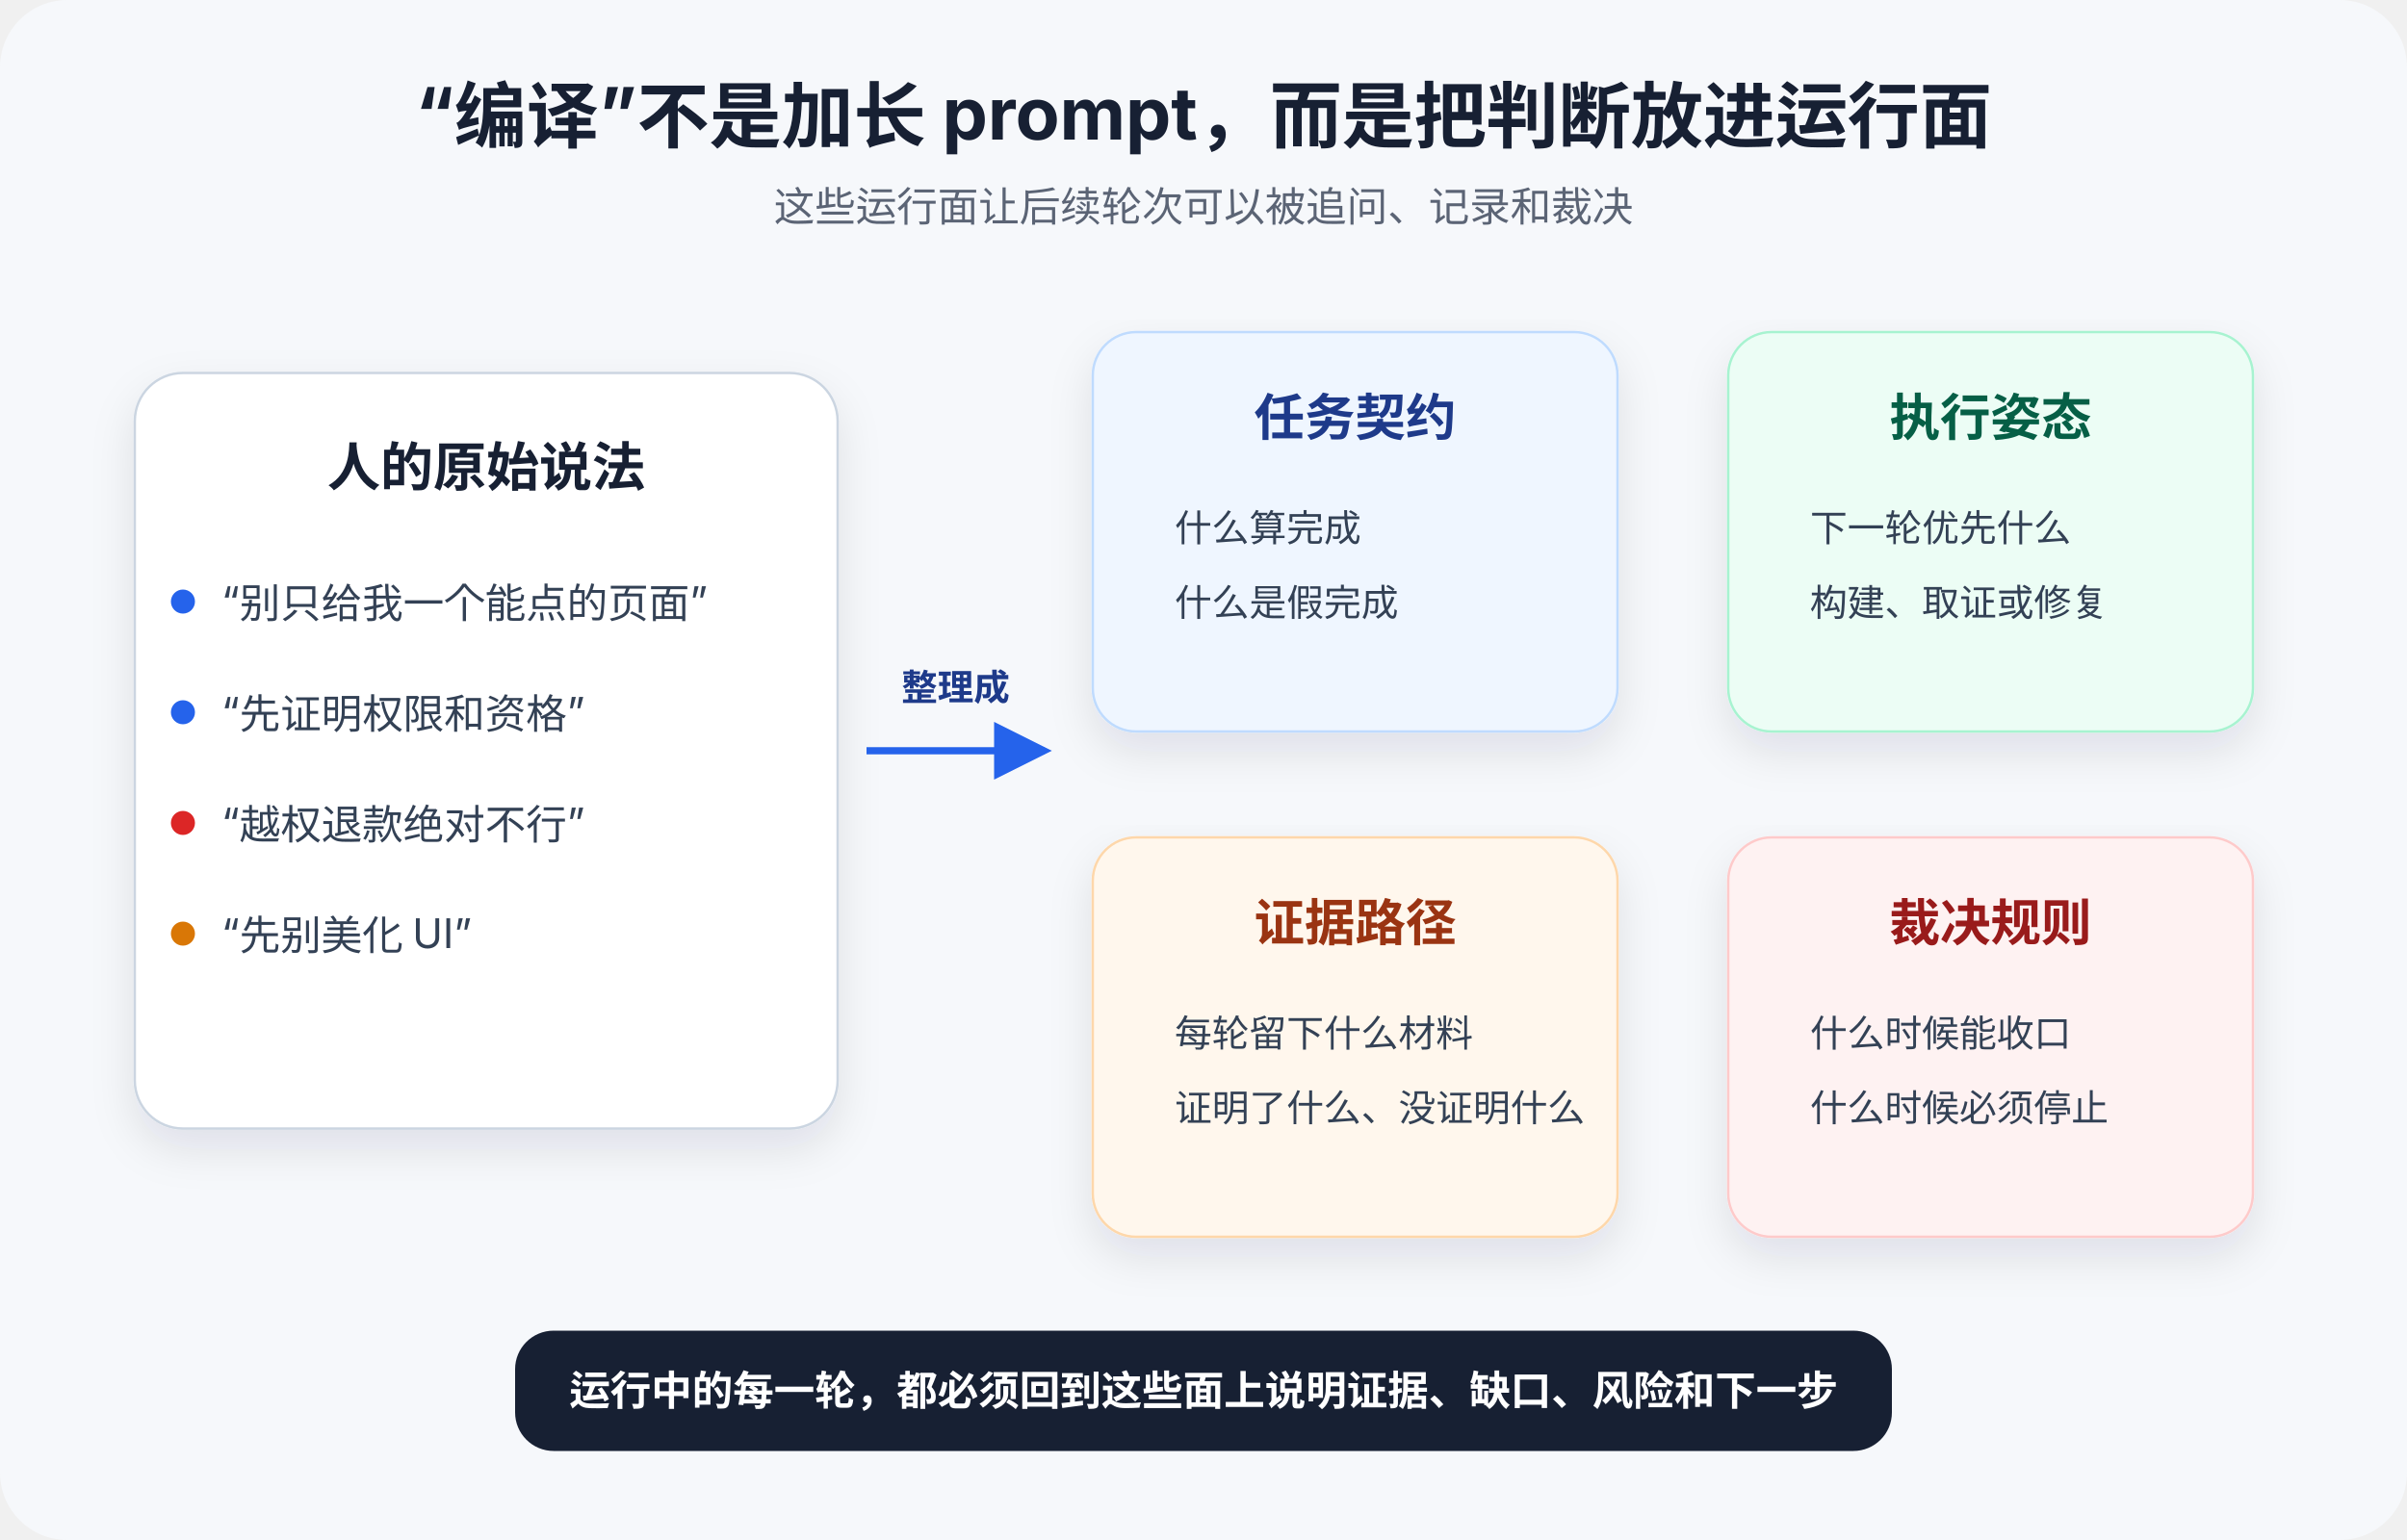
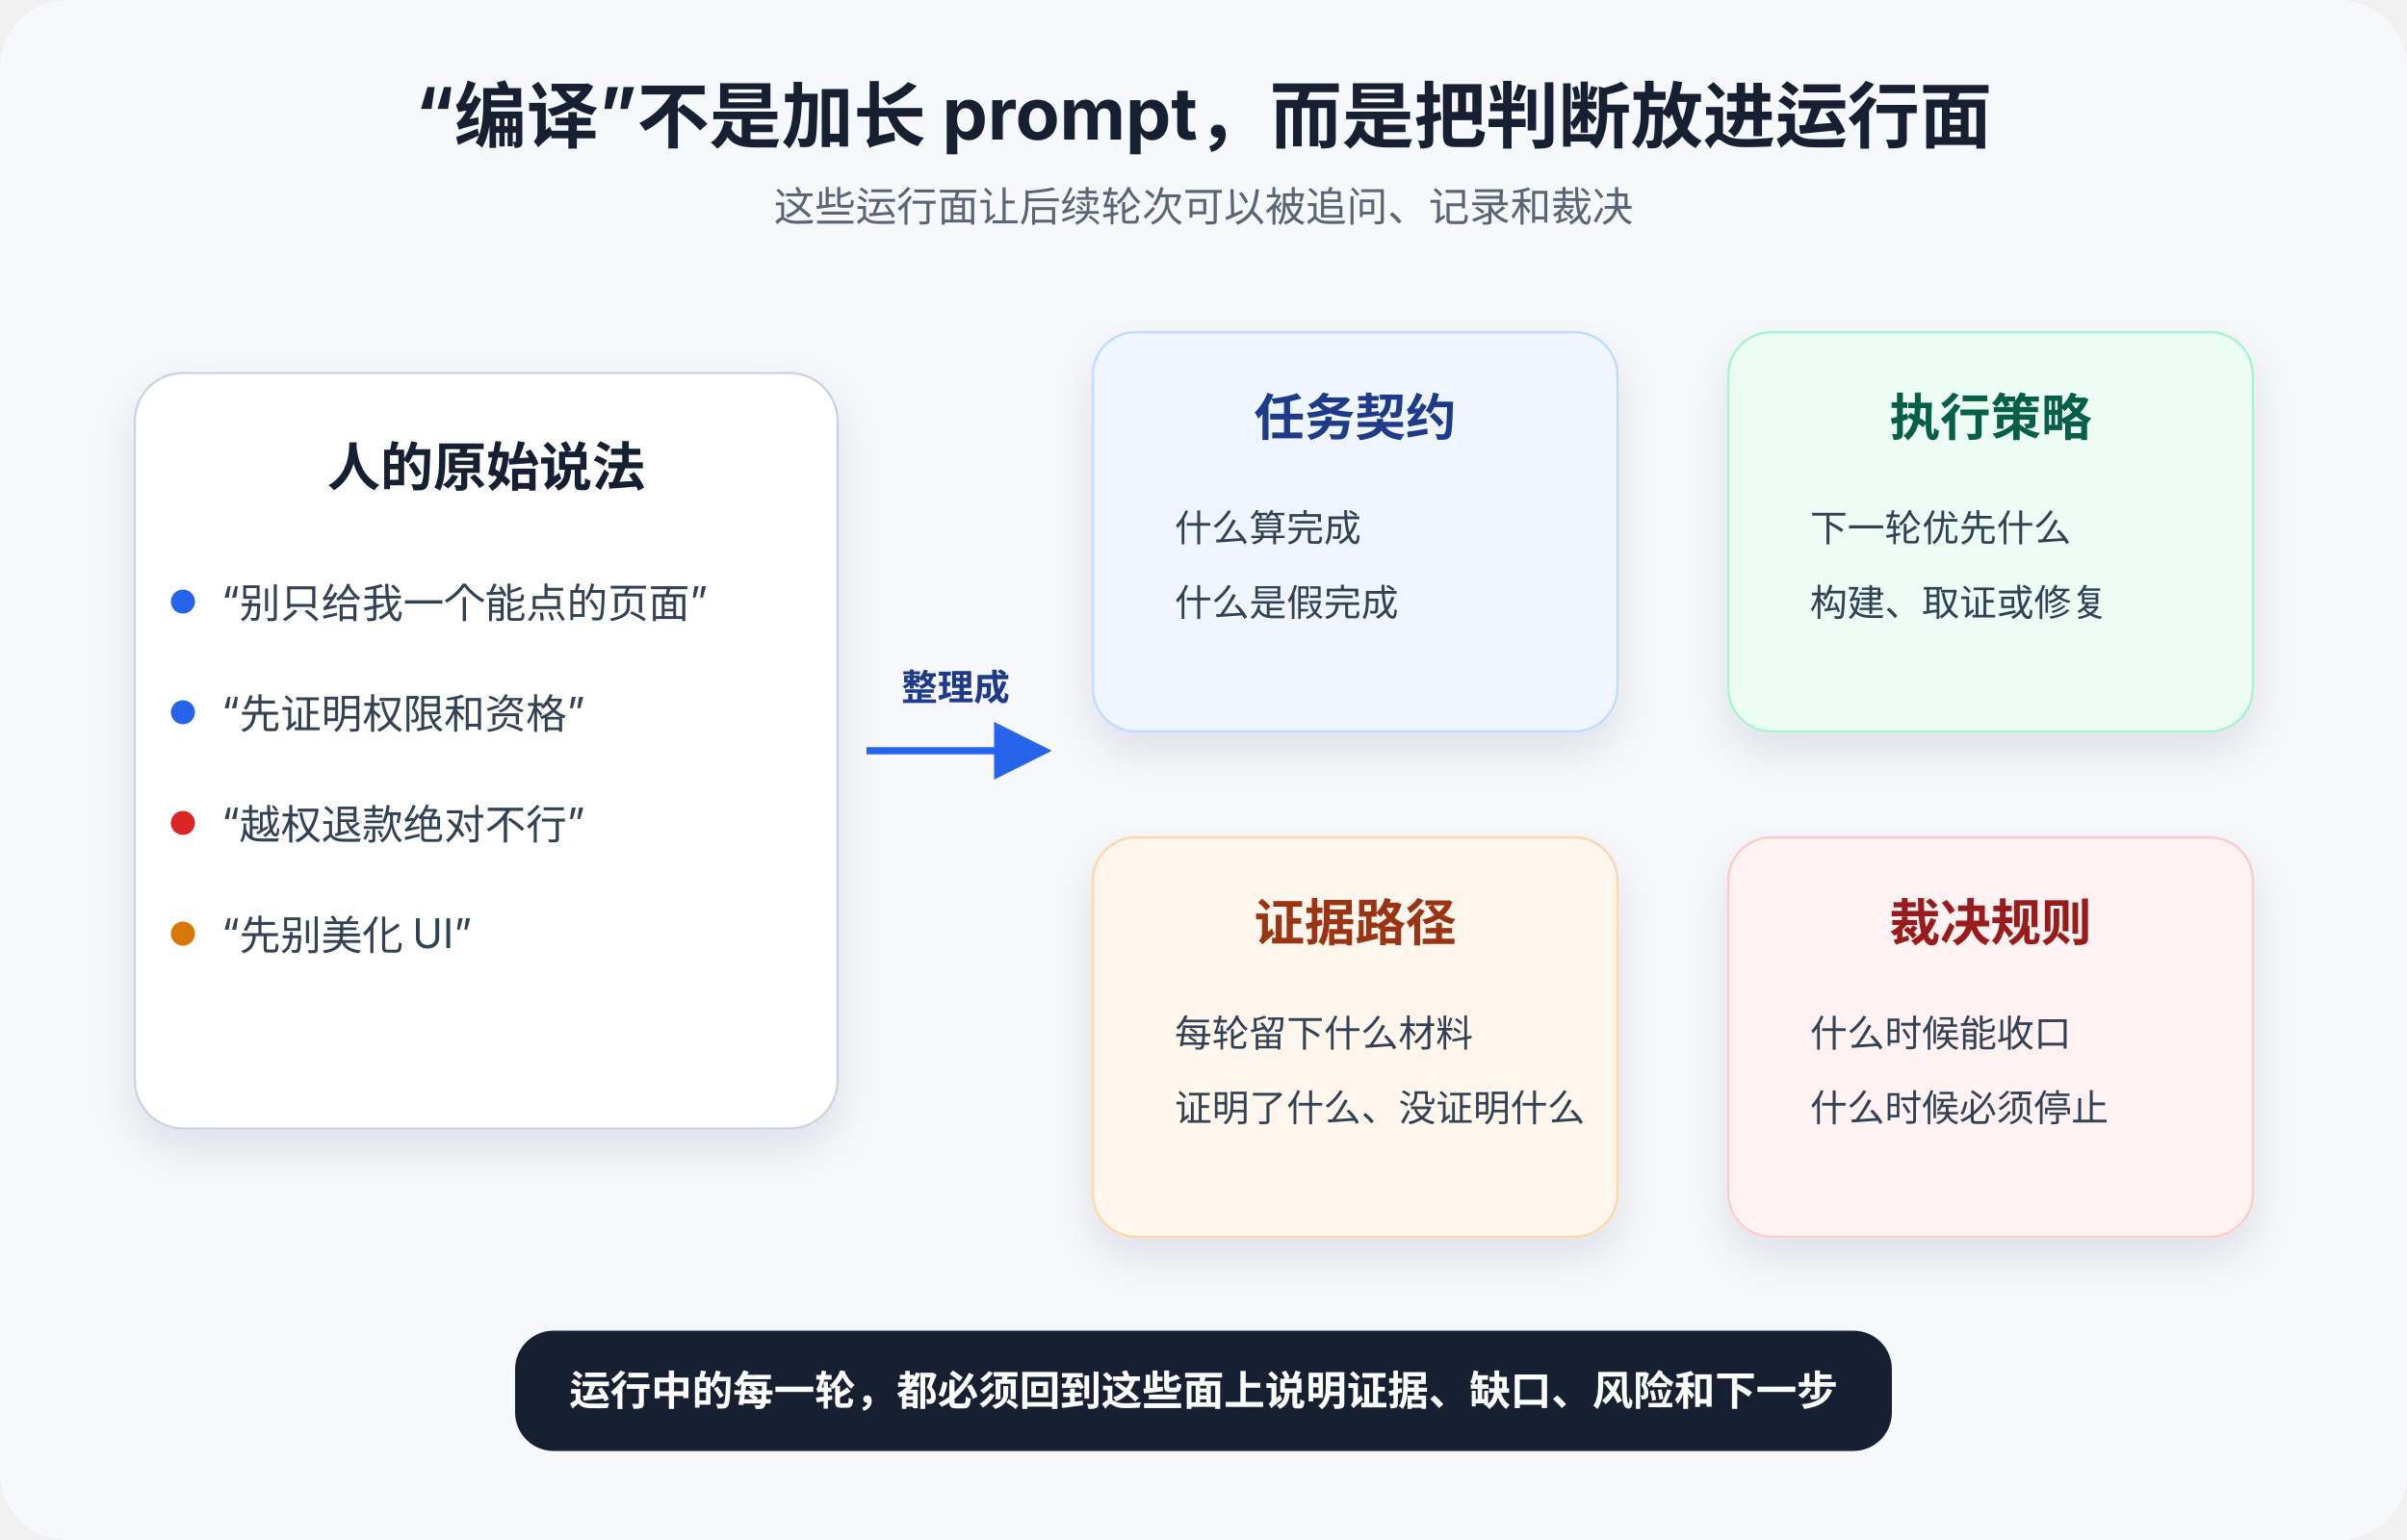
<svg xmlns="http://www.w3.org/2000/svg" width="1000" height="640" viewBox="0 0 1000 640" role="img" aria-labelledby="title desc">
  <defs>
    <marker id="arrow" markerWidth="12" markerHeight="12" refX="9" refY="6" orient="auto">
      <path d="M2 2 L10 6 L2 10 Z" fill="#2563eb" />
    </marker>
    <filter id="shadow" x="-8%" y="-8%" width="116%" height="124%">
      <feDropShadow dx="0" dy="8" stdDeviation="9" flood-color="#0f172a" flood-opacity="0.10" />
    </filter>
  </defs>
  <rect width="1000" height="640" rx="28" fill="#f6f8fb" />
  <text x="500" y="58" text-anchor="middle" font-family="Inter, Arial, sans-serif" font-size="30" font-weight="700" fill="#172033">“编译”不是加长 prompt，而是把判断放进运行面</text>
  <text x="500" y="92" text-anchor="middle" font-family="Inter, Arial, sans-serif" font-size="17" fill="#5b6475">这些运行面让后续轮次可以被追问、记录和裁决</text>
  <rect x="56" y="155" width="292" height="314" rx="20" fill="#ffffff" stroke="#cbd5e1" filter="url(#shadow)" />
  <text x="202" y="202" text-anchor="middle" font-family="Inter, Arial, sans-serif" font-size="22" font-weight="700" fill="#172033">人的原始说法</text>
  <text x="92" y="256" font-family="Inter, Arial, sans-serif" font-size="17" fill="#334155">“别只给我一个能点的页面”</text>
  <text x="92" y="302" font-family="Inter, Arial, sans-serif" font-size="17" fill="#334155">“先证明权限和资格”</text>
  <text x="92" y="348" font-family="Inter, Arial, sans-serif" font-size="17" fill="#334155">“越权退款绝对不行”</text>
  <text x="92" y="394" font-family="Inter, Arial, sans-serif" font-size="17" fill="#334155">“先别美化 UI”</text>
  <circle cx="76" cy="250" r="5" fill="#2563eb" />
  <circle cx="76" cy="296" r="5" fill="#2563eb" />
  <circle cx="76" cy="342" r="5" fill="#dc2626" />
  <circle cx="76" cy="388" r="5" fill="#d97706" />
  <path d="M360 312 C388 312 406 312 434 312" fill="none" stroke="#2563eb" stroke-width="3" marker-end="url(#arrow)" />
  <text x="397" y="291" text-anchor="middle" font-family="Inter, Arial, sans-serif" font-size="15" font-weight="600" fill="#1e3a8a">整理成</text>
  <rect x="454" y="138" width="218" height="166" rx="18" fill="#eff6ff" stroke="#bfdbfe" filter="url(#shadow)" />
  <text x="563" y="181" text-anchor="middle" font-family="Inter, Arial, sans-serif" font-size="21" font-weight="700" fill="#1e3a8a">任务契约</text>
  <text x="488" y="225" font-family="Inter, Arial, sans-serif" font-size="15.5" fill="#334155">什么算完成</text>
  <text x="488" y="256" font-family="Inter, Arial, sans-serif" font-size="15.5" fill="#334155">什么是假完成</text>
  <rect x="718" y="138" width="218" height="166" rx="18" fill="#ecfdf5" stroke="#a7f3d0" filter="url(#shadow)" />
-   <text x="827" y="181" text-anchor="middle" font-family="Inter, Arial, sans-serif" font-size="21" font-weight="700" fill="#065f46">执行姿态</text>
+   <text x="827" y="181" text-anchor="middle" font-family="Inter, Arial, sans-serif" font-size="21" font-weight="700" fill="#065f46">执行策略</text>
  <text x="752" y="225" font-family="Inter, Arial, sans-serif" font-size="15.5" fill="#334155">下一轮优先什么</text>
  <text x="752" y="256" font-family="Inter, Arial, sans-serif" font-size="15.5" fill="#334155">构建、取证或修复</text>
  <rect x="454" y="348" width="218" height="166" rx="18" fill="#fff7ed" stroke="#fed7aa" filter="url(#shadow)" />
  <text x="563" y="391" text-anchor="middle" font-family="Inter, Arial, sans-serif" font-size="21" font-weight="700" fill="#9a3412">证据路径</text>
  <text x="488" y="435" font-family="Inter, Arial, sans-serif" font-size="15.5" fill="#334155">每轮留下什么材料</text>
  <text x="488" y="466" font-family="Inter, Arial, sans-serif" font-size="15.5" fill="#334155">证明了什么、没证明什么</text>
  <rect x="718" y="348" width="218" height="166" rx="18" fill="#fef2f2" stroke="#fecaca" filter="url(#shadow)" />
  <text x="827" y="391" text-anchor="middle" font-family="Inter, Arial, sans-serif" font-size="21" font-weight="700" fill="#991b1b">裁决规则</text>
  <text x="752" y="435" font-family="Inter, Arial, sans-serif" font-size="15.5" fill="#334155">什么时候能收口</text>
  <text x="752" y="466" font-family="Inter, Arial, sans-serif" font-size="15.5" fill="#334155">什么时候必须停止</text>
  <rect x="214" y="553" width="572" height="50" rx="16" fill="#172033" />
  <text x="500" y="584" text-anchor="middle" font-family="Inter, Arial, sans-serif" font-size="17" font-weight="600" fill="#ffffff">运行中的每一轮，都必须回到这些面上说明证据、缺口、风险和下一步</text>
</svg>
